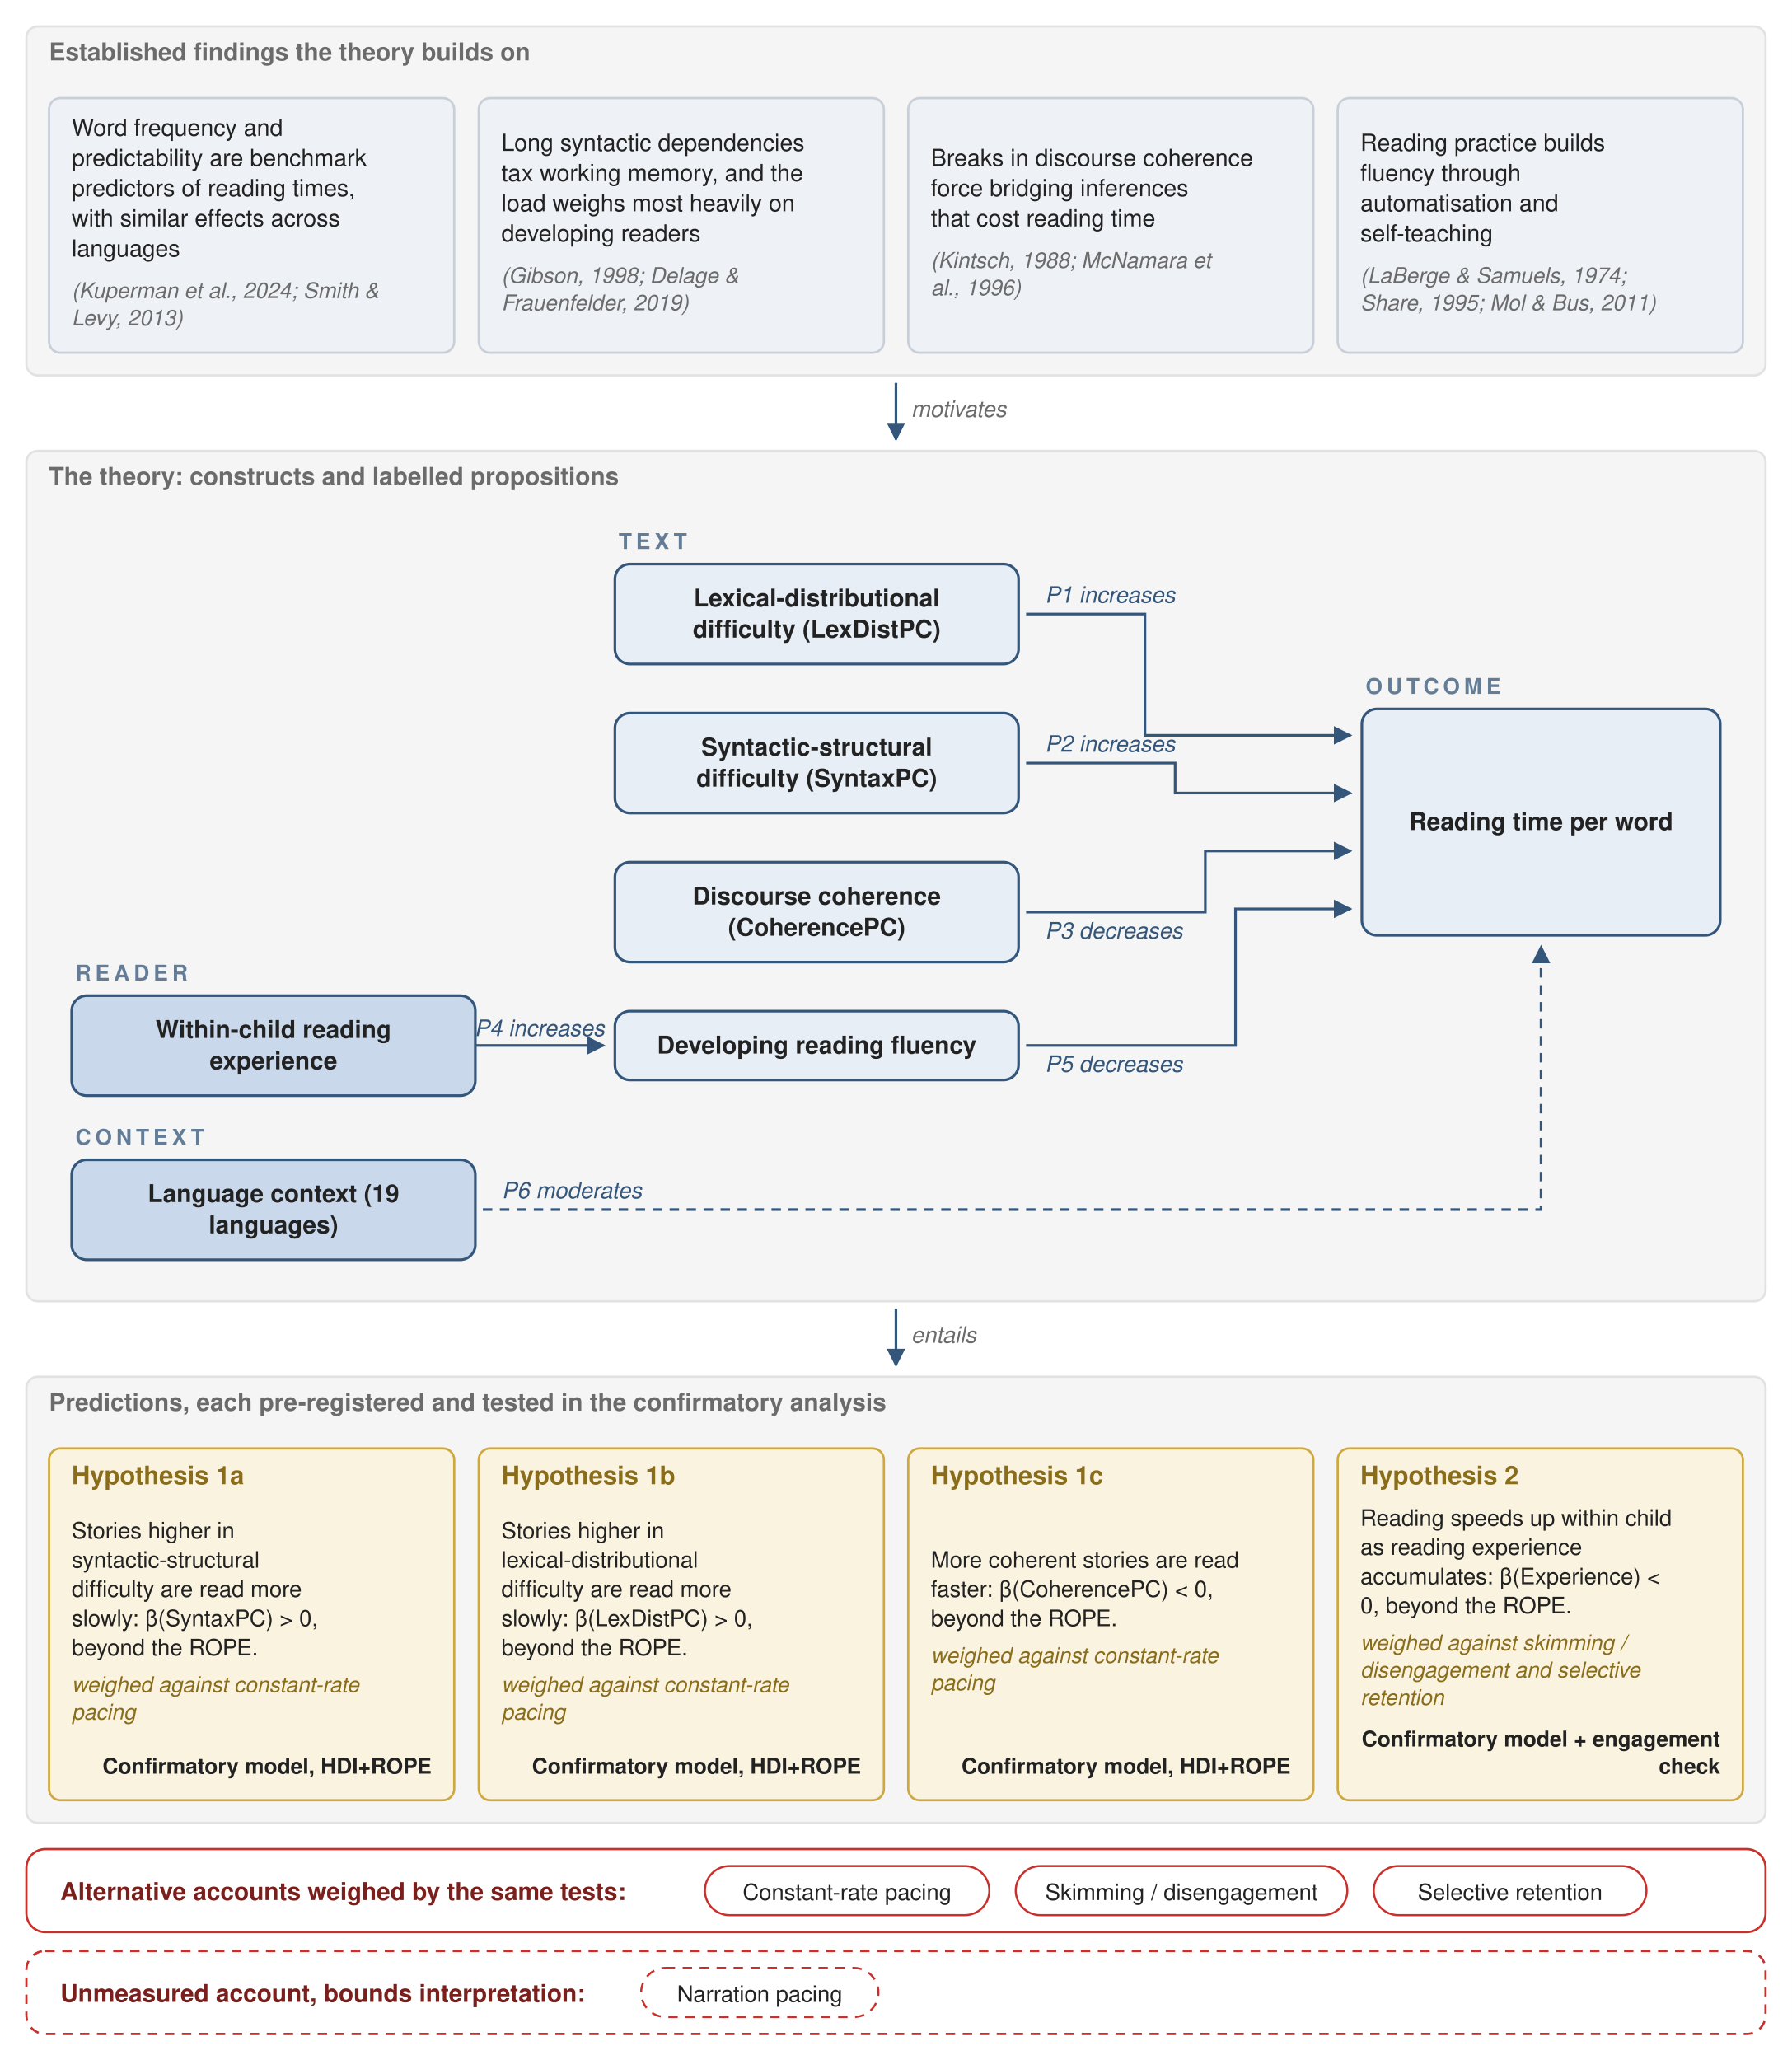
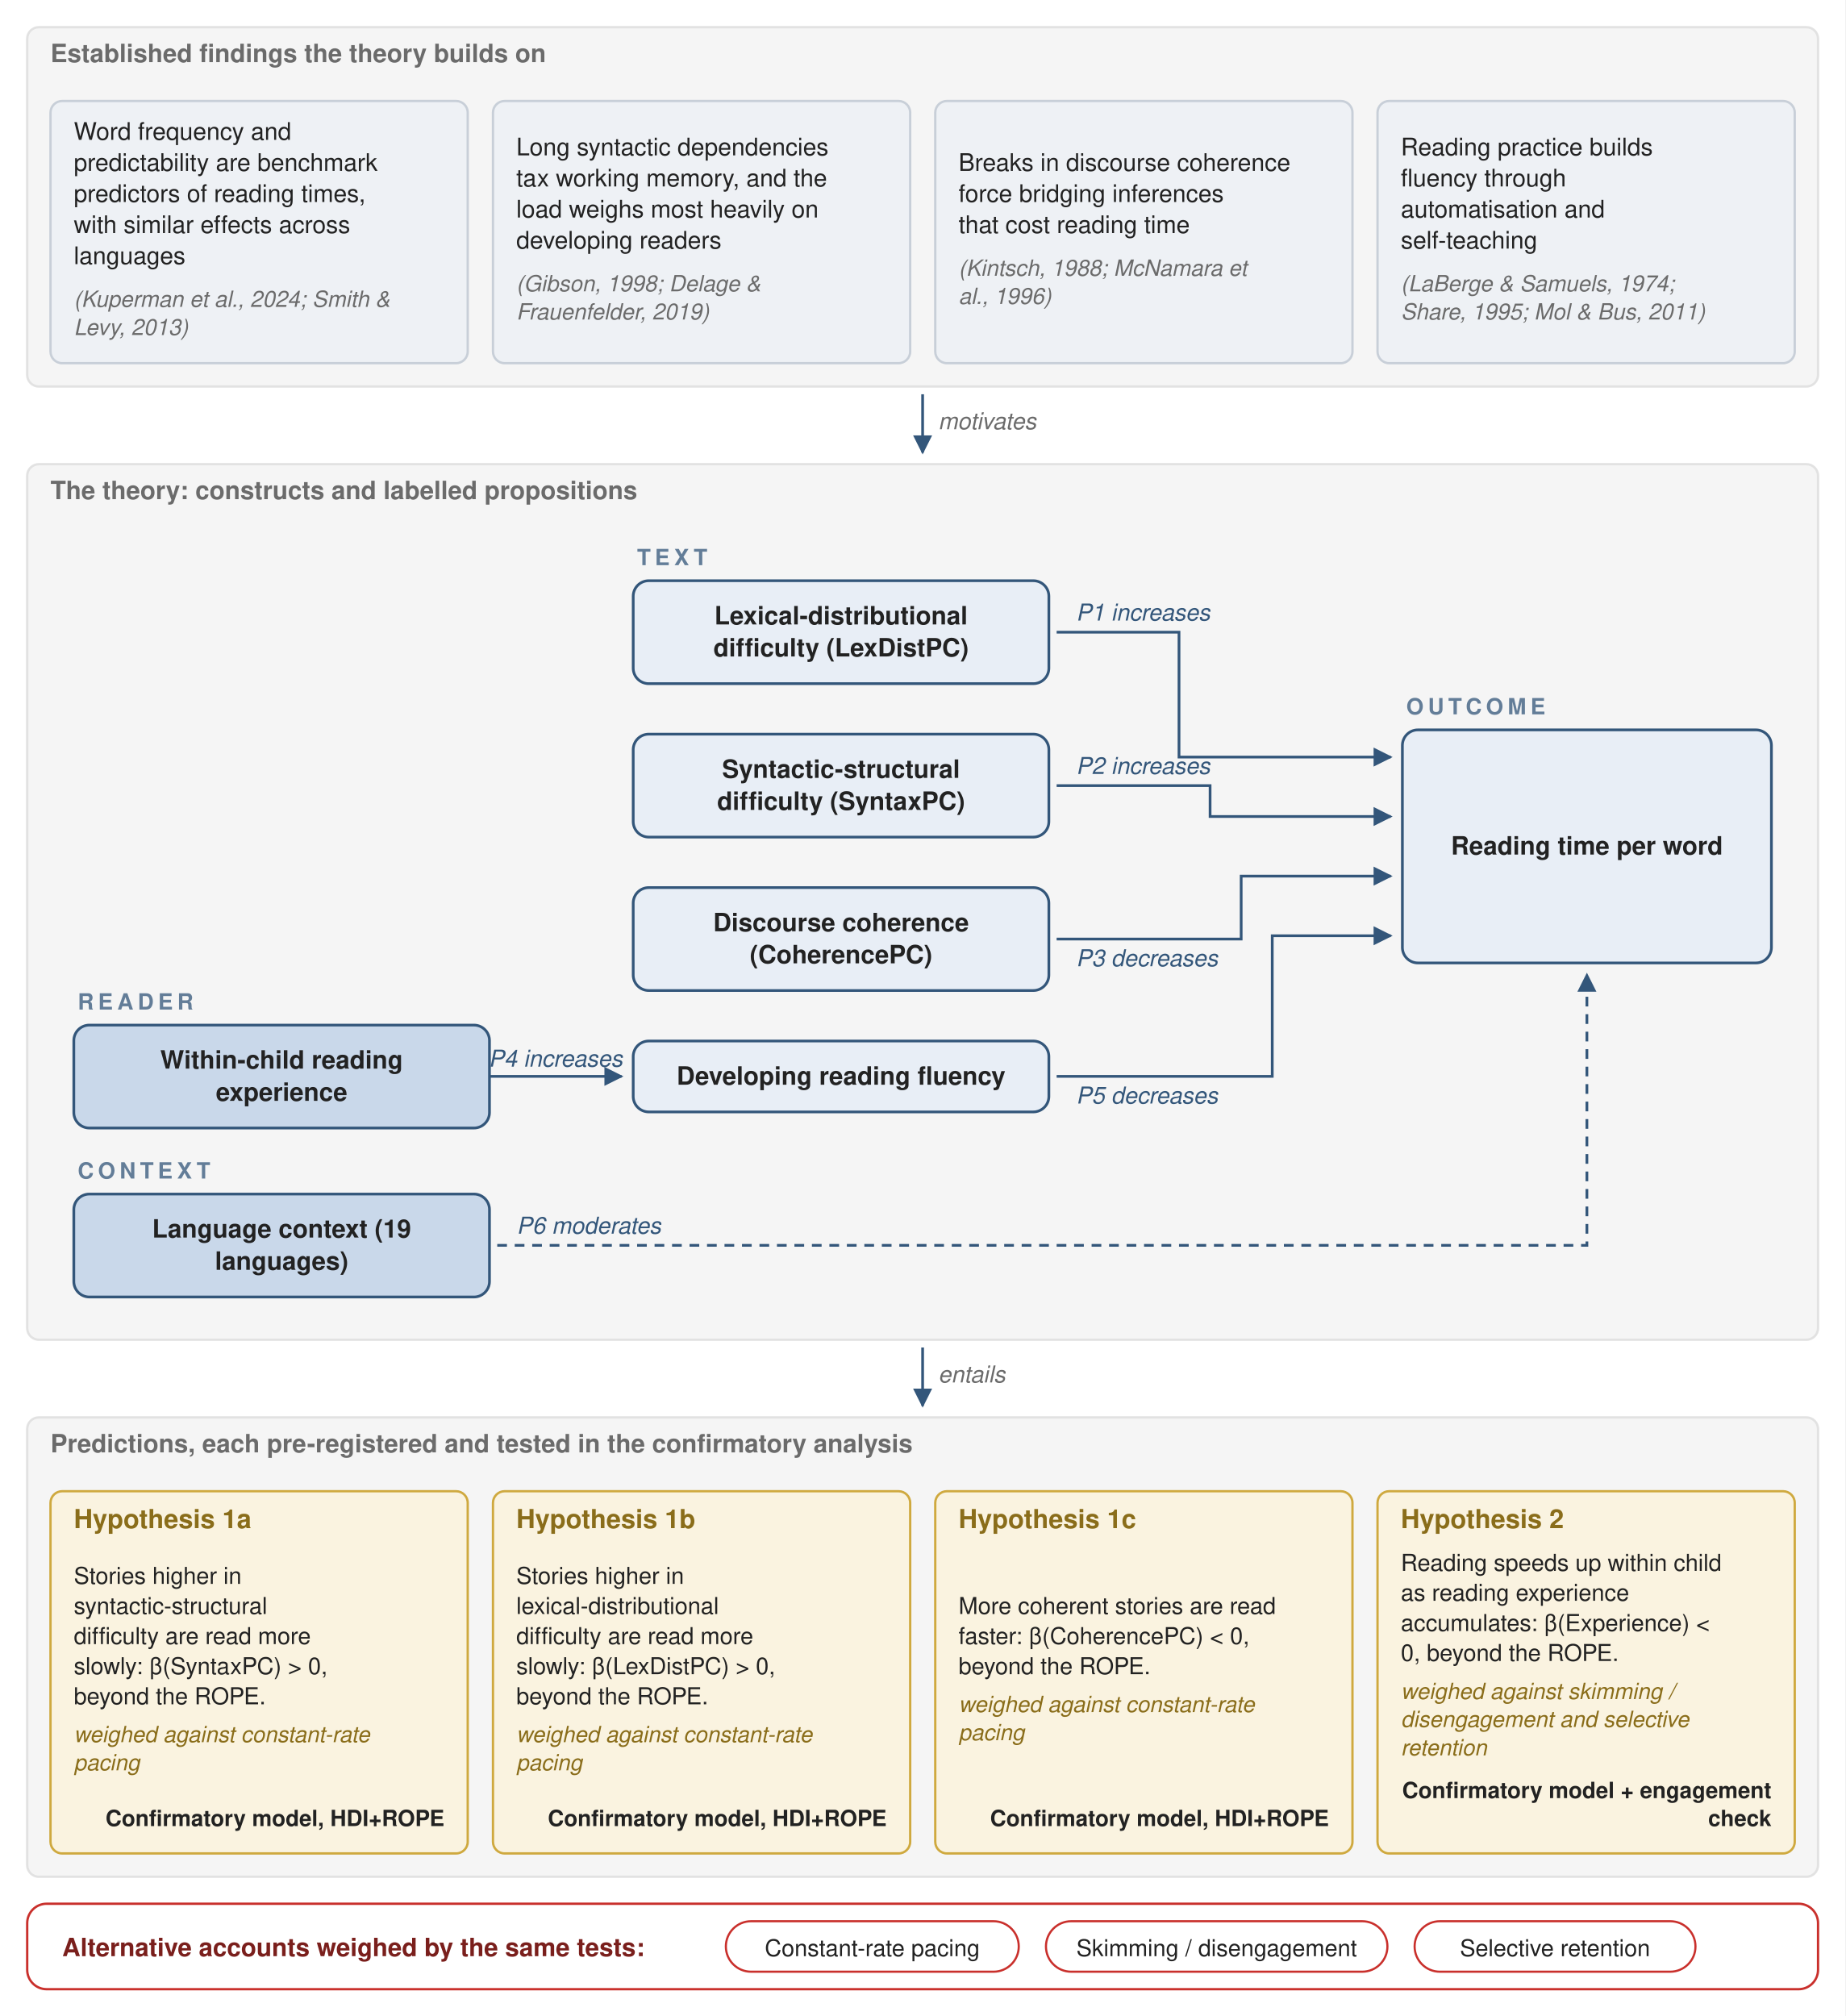
- <svg xmlns="http://www.w3.org/2000/svg" viewBox="0 0 950 1092" font-family="Helvetica, Arial, sans-serif" role="img" aria-label="Theoretical scope of the InTRACt study">
+ <svg xmlns="http://www.w3.org/2000/svg" viewBox="0 0 950 1038" font-family="Helvetica, Arial, sans-serif" role="img" aria-label="Theoretical scope of the InTRACt study">
  <defs>
    <marker id="arr" viewBox="0 0 10 10" refX="9" refY="5" markerWidth="7" markerHeight="7" orient="auto-start-reverse">
      <path d="M 0 0 L 10 5 L 0 10 z" fill="#33567a" />
    </marker>
  </defs>
-   <rect x="0" y="0" width="950" height="1092" fill="#ffffff" />
+   <rect x="0" y="0" width="950" height="1038" fill="#ffffff" />
  <rect x="14.0" y="14.0" width="922.0" height="185.0" rx="6" fill="#f5f5f5" stroke="#e2e2e2" stroke-width="1.2" />
  <text x="26.0" y="32.0" font-size="13" fill="#6b6b6b" font-weight="bold" font-style="normal" text-anchor="start">Established findings the theory builds on</text>
  <rect x="26.0" y="52.0" width="214.8" height="135.0" rx="6" fill="#eef1f5" stroke="#c8cfd8" stroke-width="1.2" />
  <text x="38.0" y="72.0" font-size="12.5" fill="#222222" font-weight="normal" font-style="normal" text-anchor="start">Word frequency and</text>
  <text x="38.0" y="88.0" font-size="12.5" fill="#222222" font-weight="normal" font-style="normal" text-anchor="start">predictability are benchmark</text>
  <text x="38.0" y="104.0" font-size="12.5" fill="#222222" font-weight="normal" font-style="normal" text-anchor="start">predictors of reading times,</text>
  <text x="38.0" y="120.0" font-size="12.5" fill="#222222" font-weight="normal" font-style="normal" text-anchor="start">with similar effects across</text>
  <text x="38.0" y="136.0" font-size="12.5" fill="#222222" font-weight="normal" font-style="normal" text-anchor="start">languages</text>
  <text x="38.0" y="158.0" font-size="11.5" fill="#6b6b6b" font-weight="normal" font-style="italic" text-anchor="start">(Kuperman et al., 2024; Smith &amp;</text>
  <text x="38.0" y="172.5" font-size="11.5" fill="#6b6b6b" font-weight="normal" font-style="italic" text-anchor="start">Levy, 2013)</text>
  <rect x="253.8" y="52.0" width="214.8" height="135.0" rx="6" fill="#eef1f5" stroke="#c8cfd8" stroke-width="1.2" />
  <text x="265.8" y="80.0" font-size="12.5" fill="#222222" font-weight="normal" font-style="normal" text-anchor="start">Long syntactic dependencies</text>
  <text x="265.8" y="96.0" font-size="12.5" fill="#222222" font-weight="normal" font-style="normal" text-anchor="start">tax working memory, and the</text>
  <text x="265.8" y="112.0" font-size="12.5" fill="#222222" font-weight="normal" font-style="normal" text-anchor="start">load weighs most heavily on</text>
  <text x="265.8" y="128.0" font-size="12.5" fill="#222222" font-weight="normal" font-style="normal" text-anchor="start">developing readers</text>
  <text x="265.8" y="150.0" font-size="11.5" fill="#6b6b6b" font-weight="normal" font-style="italic" text-anchor="start">(Gibson, 1998; Delage &amp;</text>
  <text x="265.8" y="164.5" font-size="11.5" fill="#6b6b6b" font-weight="normal" font-style="italic" text-anchor="start">Frauenfelder, 2019)</text>
  <rect x="481.5" y="52.0" width="214.8" height="135.0" rx="6" fill="#eef1f5" stroke="#c8cfd8" stroke-width="1.2" />
  <text x="493.5" y="88.0" font-size="12.5" fill="#222222" font-weight="normal" font-style="normal" text-anchor="start">Breaks in discourse coherence</text>
  <text x="493.5" y="104.0" font-size="12.5" fill="#222222" font-weight="normal" font-style="normal" text-anchor="start">force bridging inferences</text>
  <text x="493.5" y="120.0" font-size="12.5" fill="#222222" font-weight="normal" font-style="normal" text-anchor="start">that cost reading time</text>
  <text x="493.5" y="142.0" font-size="11.5" fill="#6b6b6b" font-weight="normal" font-style="italic" text-anchor="start">(Kintsch, 1988; McNamara et</text>
  <text x="493.5" y="156.5" font-size="11.5" fill="#6b6b6b" font-weight="normal" font-style="italic" text-anchor="start">al., 1996)</text>
  <rect x="709.2" y="52.0" width="214.8" height="135.0" rx="6" fill="#eef1f5" stroke="#c8cfd8" stroke-width="1.2" />
  <text x="721.2" y="80.0" font-size="12.5" fill="#222222" font-weight="normal" font-style="normal" text-anchor="start">Reading practice builds</text>
  <text x="721.2" y="96.0" font-size="12.5" fill="#222222" font-weight="normal" font-style="normal" text-anchor="start">fluency through</text>
  <text x="721.2" y="112.0" font-size="12.5" fill="#222222" font-weight="normal" font-style="normal" text-anchor="start">automatisation and</text>
  <text x="721.2" y="128.0" font-size="12.5" fill="#222222" font-weight="normal" font-style="normal" text-anchor="start">self-teaching</text>
  <text x="721.2" y="150.0" font-size="11.5" fill="#6b6b6b" font-weight="normal" font-style="italic" text-anchor="start">(LaBerge &amp; Samuels, 1974;</text>
  <text x="721.2" y="164.5" font-size="11.5" fill="#6b6b6b" font-weight="normal" font-style="italic" text-anchor="start">Share, 1995; Mol &amp; Bus, 2011)</text>
  <line x1="475.0" y1="203.0" x2="475.0" y2="233.0" stroke="#33567a" stroke-width="1.4" marker-end="url(#arr)" />
  <text x="483.0" y="221.0" font-size="12" fill="#6b6b6b" font-weight="normal" font-style="italic" text-anchor="start">motivates</text>
  <rect x="14.0" y="239.0" width="922.0" height="450.8" rx="6" fill="#f5f5f5" stroke="#e2e2e2" stroke-width="1.2" />
  <text x="26.0" y="257.0" font-size="13" fill="#6b6b6b" font-weight="bold" font-style="normal" text-anchor="start">The theory: constructs and labelled propositions</text>
  <rect x="326.0" y="299.0" width="214.0" height="53.0" rx="8" fill="#e8eef6" stroke="#33567a" stroke-width="1.4" />
  <text x="433.0" y="321.5" font-size="13" fill="#222222" font-weight="bold" font-style="normal" text-anchor="middle">Lexical-distributional</text>
  <text x="433.0" y="338.0" font-size="13" fill="#222222" font-weight="bold" font-style="normal" text-anchor="middle">difficulty (LexDistPC)</text>
  <rect x="326.0" y="378.0" width="214.0" height="53.0" rx="8" fill="#e8eef6" stroke="#33567a" stroke-width="1.4" />
  <text x="433.0" y="400.5" font-size="13" fill="#222222" font-weight="bold" font-style="normal" text-anchor="middle">Syntactic-structural</text>
  <text x="433.0" y="417.0" font-size="13" fill="#222222" font-weight="bold" font-style="normal" text-anchor="middle">difficulty (SyntaxPC)</text>
  <rect x="326.0" y="457.0" width="214.0" height="53.0" rx="8" fill="#e8eef6" stroke="#33567a" stroke-width="1.4" />
  <text x="433.0" y="479.5" font-size="13" fill="#222222" font-weight="bold" font-style="normal" text-anchor="middle">Discourse coherence</text>
  <text x="433.0" y="496.0" font-size="13" fill="#222222" font-weight="bold" font-style="normal" text-anchor="middle">(CoherencePC)</text>
  <rect x="326.0" y="536.0" width="214.0" height="36.5" rx="8" fill="#e8eef6" stroke="#33567a" stroke-width="1.4" />
  <text x="433.0" y="558.5" font-size="13" fill="#222222" font-weight="bold" font-style="normal" text-anchor="middle">Developing reading fluency</text>
  <rect x="38.0" y="527.8" width="214.0" height="53.0" rx="8" fill="#c9d8ea" stroke="#33567a" stroke-width="1.4" />
  <text x="145.0" y="550.2" font-size="13" fill="#222222" font-weight="bold" font-style="normal" text-anchor="middle">Within-child reading</text>
  <text x="145.0" y="566.8" font-size="13" fill="#222222" font-weight="bold" font-style="normal" text-anchor="middle">experience</text>
  <rect x="38.0" y="614.8" width="214.0" height="53.0" rx="8" fill="#c9d8ea" stroke="#33567a" stroke-width="1.4" />
  <text x="145.0" y="637.2" font-size="13" fill="#222222" font-weight="bold" font-style="normal" text-anchor="middle">Language context (19</text>
  <text x="145.0" y="653.8" font-size="13" fill="#222222" font-weight="bold" font-style="normal" text-anchor="middle">languages)</text>
  <rect x="722.0" y="375.8" width="190.0" height="120.0" rx="8" fill="#e8eef6" stroke="#33567a" stroke-width="1.4" />
  <text x="817.0" y="440.0" font-size="13" fill="#222222" font-weight="bold" font-style="normal" text-anchor="middle">Reading time per word</text>
  <text x="328.0" y="291.0" font-size="11.5" fill="#33567a" font-weight="bold" letter-spacing="2.2" opacity="0.75">TEXT</text>
  <text x="40.0" y="519.8" font-size="11.5" fill="#33567a" font-weight="bold" letter-spacing="2.2" opacity="0.75">READER</text>
  <text x="40.0" y="606.8" font-size="11.5" fill="#33567a" font-weight="bold" letter-spacing="2.2" opacity="0.75">CONTEXT</text>
  <text x="724.0" y="367.8" font-size="11.5" fill="#33567a" font-weight="bold" letter-spacing="2.2" opacity="0.75">OUTCOME</text>
  <line x1="252.0" y1="554.2" x2="320.0" y2="554.2" stroke="#33567a" stroke-width="1.4" marker-end="url(#arr)" />
  <text x="286.0" y="549.2" font-size="12" fill="#33567a" font-weight="normal" font-style="italic" text-anchor="middle">P4 increases</text>
  <path d="M 544.0 325.5 L 607.0 325.5 L 607.0 389.8 L 716.0 389.8" fill="none" stroke="#33567a" stroke-width="1.4" marker-end="url(#arr)" />
  <text x="554.0" y="319.5" font-size="12" fill="#33567a" font-weight="normal" font-style="italic" text-anchor="start">P1 increases</text>
  <path d="M 544.0 404.5 L 623.0 404.5 L 623.0 420.4 L 716.0 420.4" fill="none" stroke="#33567a" stroke-width="1.4" marker-end="url(#arr)" />
  <text x="554.0" y="398.5" font-size="12" fill="#33567a" font-weight="normal" font-style="italic" text-anchor="start">P2 increases</text>
  <path d="M 544.0 483.5 L 639.0 483.5 L 639.0 451.1 L 716.0 451.1" fill="none" stroke="#33567a" stroke-width="1.4" marker-end="url(#arr)" />
  <text x="554.0" y="497.5" font-size="12" fill="#33567a" font-weight="normal" font-style="italic" text-anchor="start">P3 decreases</text>
  <path d="M 544.0 554.2 L 655.0 554.2 L 655.0 481.8 L 716.0 481.8" fill="none" stroke="#33567a" stroke-width="1.4" marker-end="url(#arr)" />
  <text x="554.0" y="568.2" font-size="12" fill="#33567a" font-weight="normal" font-style="italic" text-anchor="start">P5 decreases</text>
  <path d="M 256.0 641.2 L 817.0 641.2 L 817.0 501.8" fill="none" stroke="#33567a" stroke-width="1.4" marker-end="url(#arr)" stroke-dasharray="5,4" />
  <text x="266.0" y="635.2" font-size="12" fill="#33567a" font-weight="normal" font-style="italic" text-anchor="start">P6 moderates</text>
  <line x1="475.0" y1="693.8" x2="475.0" y2="723.8" stroke="#33567a" stroke-width="1.4" marker-end="url(#arr)" />
  <text x="483.0" y="711.8" font-size="12" fill="#6b6b6b" font-weight="normal" font-style="italic" text-anchor="start">entails</text>
  <rect x="14.0" y="729.8" width="922.0" height="236.5" rx="6" fill="#f5f5f5" stroke="#e2e2e2" stroke-width="1.2" />
  <text x="26.0" y="747.8" font-size="13" fill="#6b6b6b" font-weight="bold" font-style="normal" text-anchor="start">Predictions, each pre-registered and tested in the confirmatory analysis</text>
  <rect x="26.0" y="767.8" width="214.8" height="186.5" rx="6" fill="#faf3e0" stroke="#cfa93f" stroke-width="1.2" />
  <text x="38.0" y="786.8" font-size="13.5" fill="#8a6d1a" font-weight="bold" font-style="normal" text-anchor="start">Hypothesis 1a</text>
  <text x="38.0" y="815.5" font-size="12" fill="#222222" font-weight="normal" font-style="normal" text-anchor="start">Stories higher in</text>
  <text x="38.0" y="831.0" font-size="12" fill="#222222" font-weight="normal" font-style="normal" text-anchor="start">syntactic-structural</text>
  <text x="38.0" y="846.5" font-size="12" fill="#222222" font-weight="normal" font-style="normal" text-anchor="start">difficulty are read more</text>
  <text x="38.0" y="862.0" font-size="12" fill="#222222" font-weight="normal" font-style="normal" text-anchor="start">slowly: β(SyntaxPC) &gt; 0,</text>
  <text x="38.0" y="877.5" font-size="12" fill="#222222" font-weight="normal" font-style="normal" text-anchor="start">beyond the ROPE.</text>
  <text x="38.0" y="897.0" font-size="11.5" fill="#8a6d1a" font-weight="normal" font-style="italic" text-anchor="start">weighed against constant-rate</text>
  <text x="38.0" y="911.5" font-size="11.5" fill="#8a6d1a" font-weight="normal" font-style="italic" text-anchor="start">pacing</text>
  <text x="228.8" y="940.2" font-size="11.5" fill="#222222" font-weight="bold" font-style="normal" text-anchor="end">Confirmatory model, HDI+ROPE</text>
  <rect x="253.8" y="767.8" width="214.8" height="186.5" rx="6" fill="#faf3e0" stroke="#cfa93f" stroke-width="1.2" />
  <text x="265.8" y="786.8" font-size="13.5" fill="#8a6d1a" font-weight="bold" font-style="normal" text-anchor="start">Hypothesis 1b</text>
  <text x="265.8" y="815.5" font-size="12" fill="#222222" font-weight="normal" font-style="normal" text-anchor="start">Stories higher in</text>
  <text x="265.8" y="831.0" font-size="12" fill="#222222" font-weight="normal" font-style="normal" text-anchor="start">lexical-distributional</text>
  <text x="265.8" y="846.5" font-size="12" fill="#222222" font-weight="normal" font-style="normal" text-anchor="start">difficulty are read more</text>
  <text x="265.8" y="862.0" font-size="12" fill="#222222" font-weight="normal" font-style="normal" text-anchor="start">slowly: β(LexDistPC) &gt; 0,</text>
  <text x="265.8" y="877.5" font-size="12" fill="#222222" font-weight="normal" font-style="normal" text-anchor="start">beyond the ROPE.</text>
  <text x="265.8" y="897.0" font-size="11.5" fill="#8a6d1a" font-weight="normal" font-style="italic" text-anchor="start">weighed against constant-rate</text>
  <text x="265.8" y="911.5" font-size="11.5" fill="#8a6d1a" font-weight="normal" font-style="italic" text-anchor="start">pacing</text>
  <text x="456.5" y="940.2" font-size="11.5" fill="#222222" font-weight="bold" font-style="normal" text-anchor="end">Confirmatory model, HDI+ROPE</text>
  <rect x="481.5" y="767.8" width="214.8" height="186.5" rx="6" fill="#faf3e0" stroke="#cfa93f" stroke-width="1.2" />
  <text x="493.5" y="786.8" font-size="13.5" fill="#8a6d1a" font-weight="bold" font-style="normal" text-anchor="start">Hypothesis 1c</text>
  <text x="493.5" y="831.0" font-size="12" fill="#222222" font-weight="normal" font-style="normal" text-anchor="start">More coherent stories are read</text>
  <text x="493.5" y="846.5" font-size="12" fill="#222222" font-weight="normal" font-style="normal" text-anchor="start">faster: β(CoherencePC) &lt; 0,</text>
  <text x="493.5" y="862.0" font-size="12" fill="#222222" font-weight="normal" font-style="normal" text-anchor="start">beyond the ROPE.</text>
  <text x="493.5" y="881.5" font-size="11.5" fill="#8a6d1a" font-weight="normal" font-style="italic" text-anchor="start">weighed against constant-rate</text>
  <text x="493.5" y="896.0" font-size="11.5" fill="#8a6d1a" font-weight="normal" font-style="italic" text-anchor="start">pacing</text>
  <text x="684.2" y="940.2" font-size="11.5" fill="#222222" font-weight="bold" font-style="normal" text-anchor="end">Confirmatory model, HDI+ROPE</text>
  <rect x="709.2" y="767.8" width="214.8" height="186.5" rx="6" fill="#faf3e0" stroke="#cfa93f" stroke-width="1.2" />
  <text x="721.2" y="786.8" font-size="13.5" fill="#8a6d1a" font-weight="bold" font-style="normal" text-anchor="start">Hypothesis 2</text>
  <text x="721.2" y="808.8" font-size="12" fill="#222222" font-weight="normal" font-style="normal" text-anchor="start">Reading speeds up within child</text>
  <text x="721.2" y="824.2" font-size="12" fill="#222222" font-weight="normal" font-style="normal" text-anchor="start">as reading experience</text>
  <text x="721.2" y="839.8" font-size="12" fill="#222222" font-weight="normal" font-style="normal" text-anchor="start">accumulates: β(Experience) &lt;</text>
  <text x="721.2" y="855.2" font-size="12" fill="#222222" font-weight="normal" font-style="normal" text-anchor="start">0, beyond the ROPE.</text>
  <text x="721.2" y="874.8" font-size="11.5" fill="#8a6d1a" font-weight="normal" font-style="italic" text-anchor="start">weighed against skimming /</text>
  <text x="721.2" y="889.2" font-size="11.5" fill="#8a6d1a" font-weight="normal" font-style="italic" text-anchor="start">disengagement and selective</text>
  <text x="721.2" y="903.8" font-size="11.5" fill="#8a6d1a" font-weight="normal" font-style="italic" text-anchor="start">retention</text>
  <text x="912.0" y="925.8" font-size="11.5" fill="#222222" font-weight="bold" font-style="normal" text-anchor="end">Confirmatory model + engagement</text>
  <text x="912.0" y="940.2" font-size="11.5" fill="#222222" font-weight="bold" font-style="normal" text-anchor="end">check</text>
  <rect x="14.0" y="980.2" width="922.0" height="44.0" rx="10" fill="#ffffff" stroke="#c9302c" stroke-width="1.2" />
  <text x="32.0" y="1007.2" font-size="13" fill="#7a1f1c" font-weight="bold" font-style="normal" text-anchor="start">Alternative accounts weighed by the same tests:</text>
  <rect x="373.7" y="989.2" width="150.8" height="26.0" rx="13" fill="#ffffff" stroke="#c9302c" stroke-width="1.1" />
  <text x="449.1" y="1007.2" font-size="12" fill="#222222" font-weight="normal" font-style="normal" text-anchor="middle">Constant-rate pacing</text>
  <rect x="538.5" y="989.2" width="175.8" height="26.0" rx="13" fill="#ffffff" stroke="#c9302c" stroke-width="1.1" />
  <text x="626.4" y="1007.2" font-size="12" fill="#222222" font-weight="normal" font-style="normal" text-anchor="middle">Skimming / disengagement</text>
  <rect x="728.3" y="989.2" width="144.6" height="26.0" rx="13" fill="#ffffff" stroke="#c9302c" stroke-width="1.1" />
  <text x="800.6" y="1007.2" font-size="12" fill="#222222" font-weight="normal" font-style="normal" text-anchor="middle">Selective retention</text>
-   <rect x="14.0" y="1034.2" width="922.0" height="44.0" rx="10" fill="#ffffff" stroke="#c9302c" stroke-width="1.2" stroke-dasharray="5,4" />
-   <text x="32.0" y="1061.2" font-size="13" fill="#7a1f1c" font-weight="bold" font-style="normal" text-anchor="start">Unmeasured account, bounds interpretation:</text>
-   <rect x="339.9" y="1043.2" width="125.8" height="26.0" rx="13" fill="#ffffff" stroke="#c9302c" stroke-width="1.1" stroke-dasharray="5,4" />
-   <text x="402.8" y="1061.2" font-size="12" fill="#222222" font-weight="normal" font-style="normal" text-anchor="middle">Narration pacing</text>
</svg>
